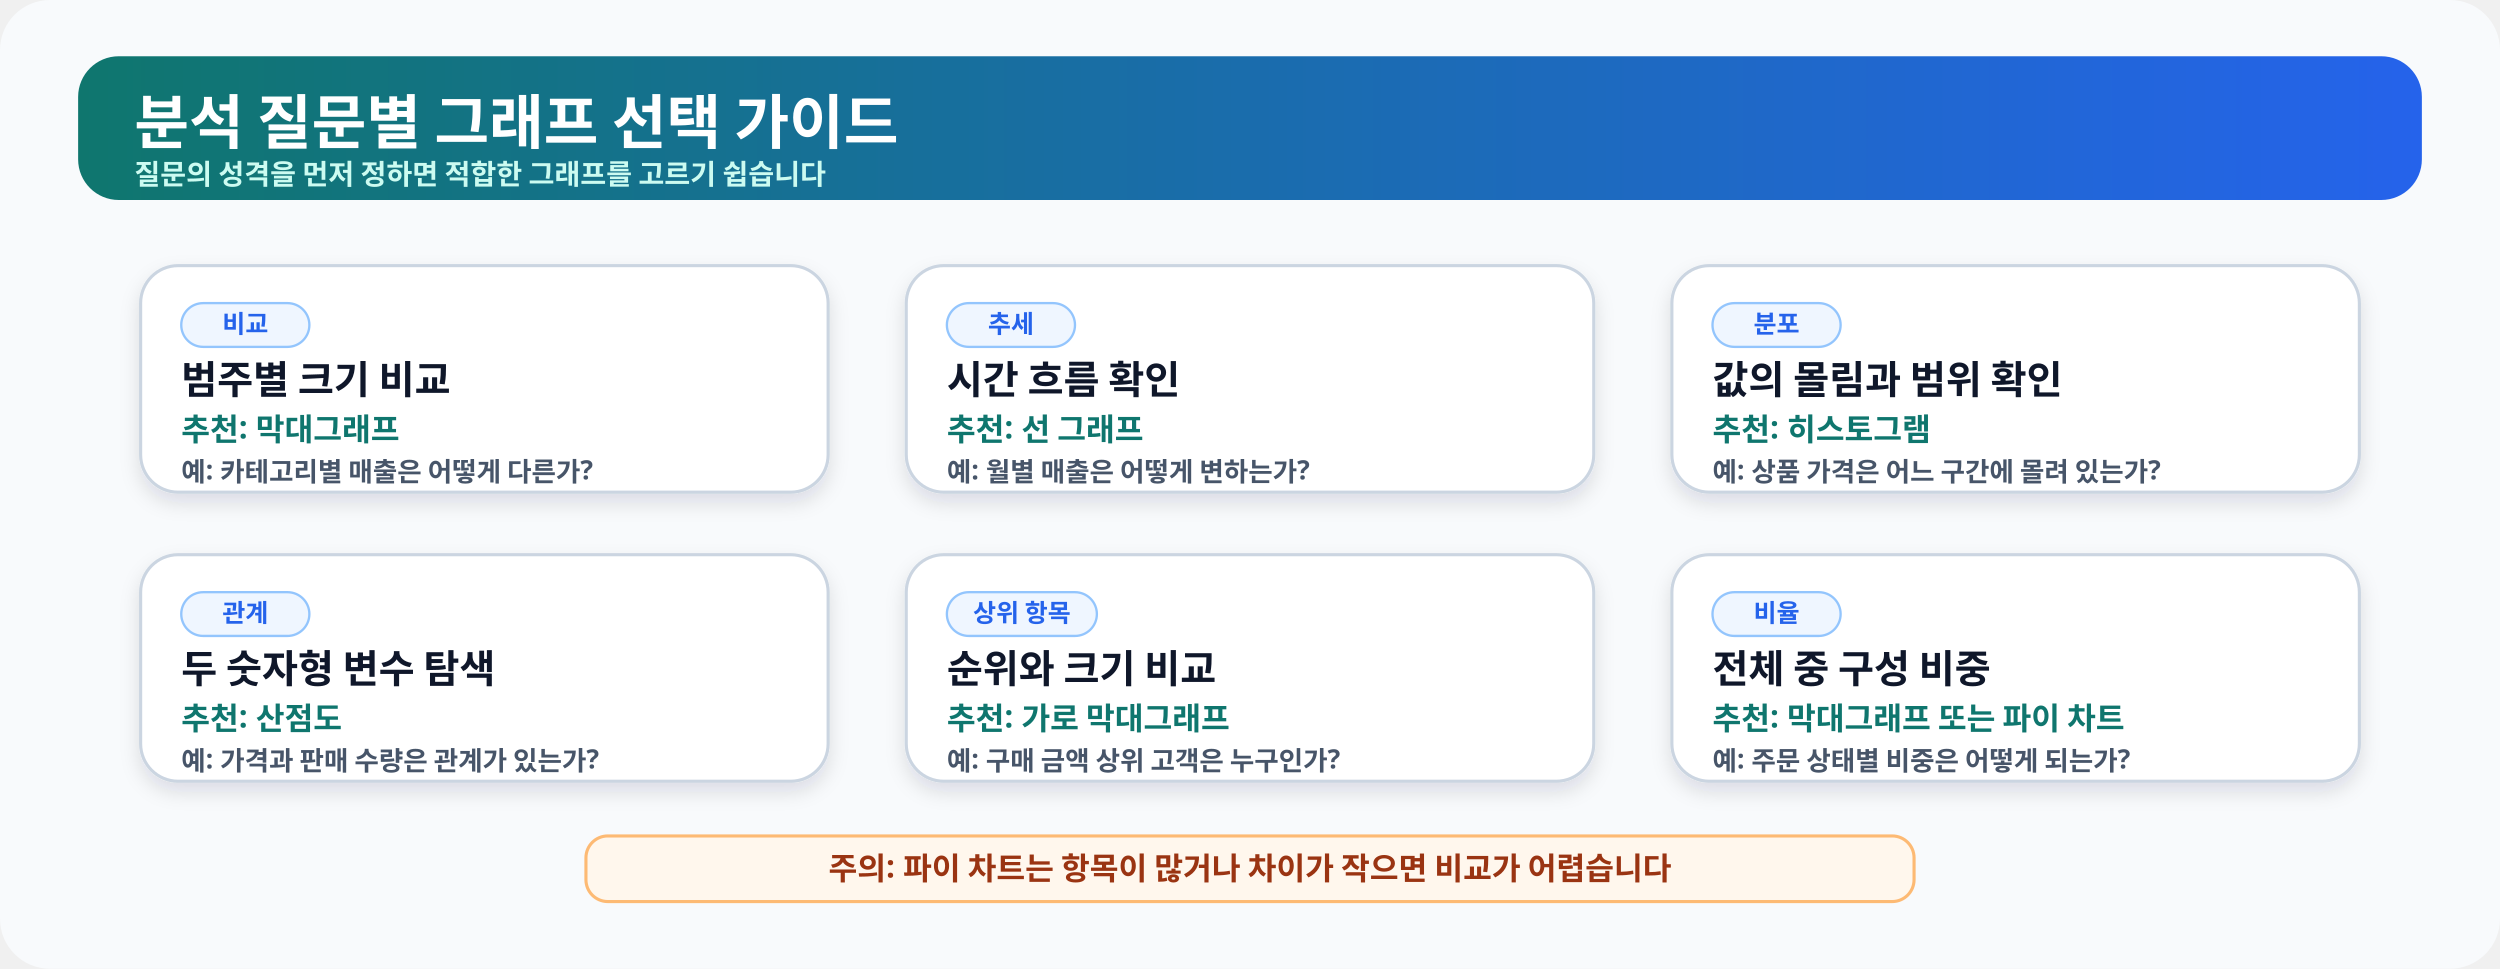
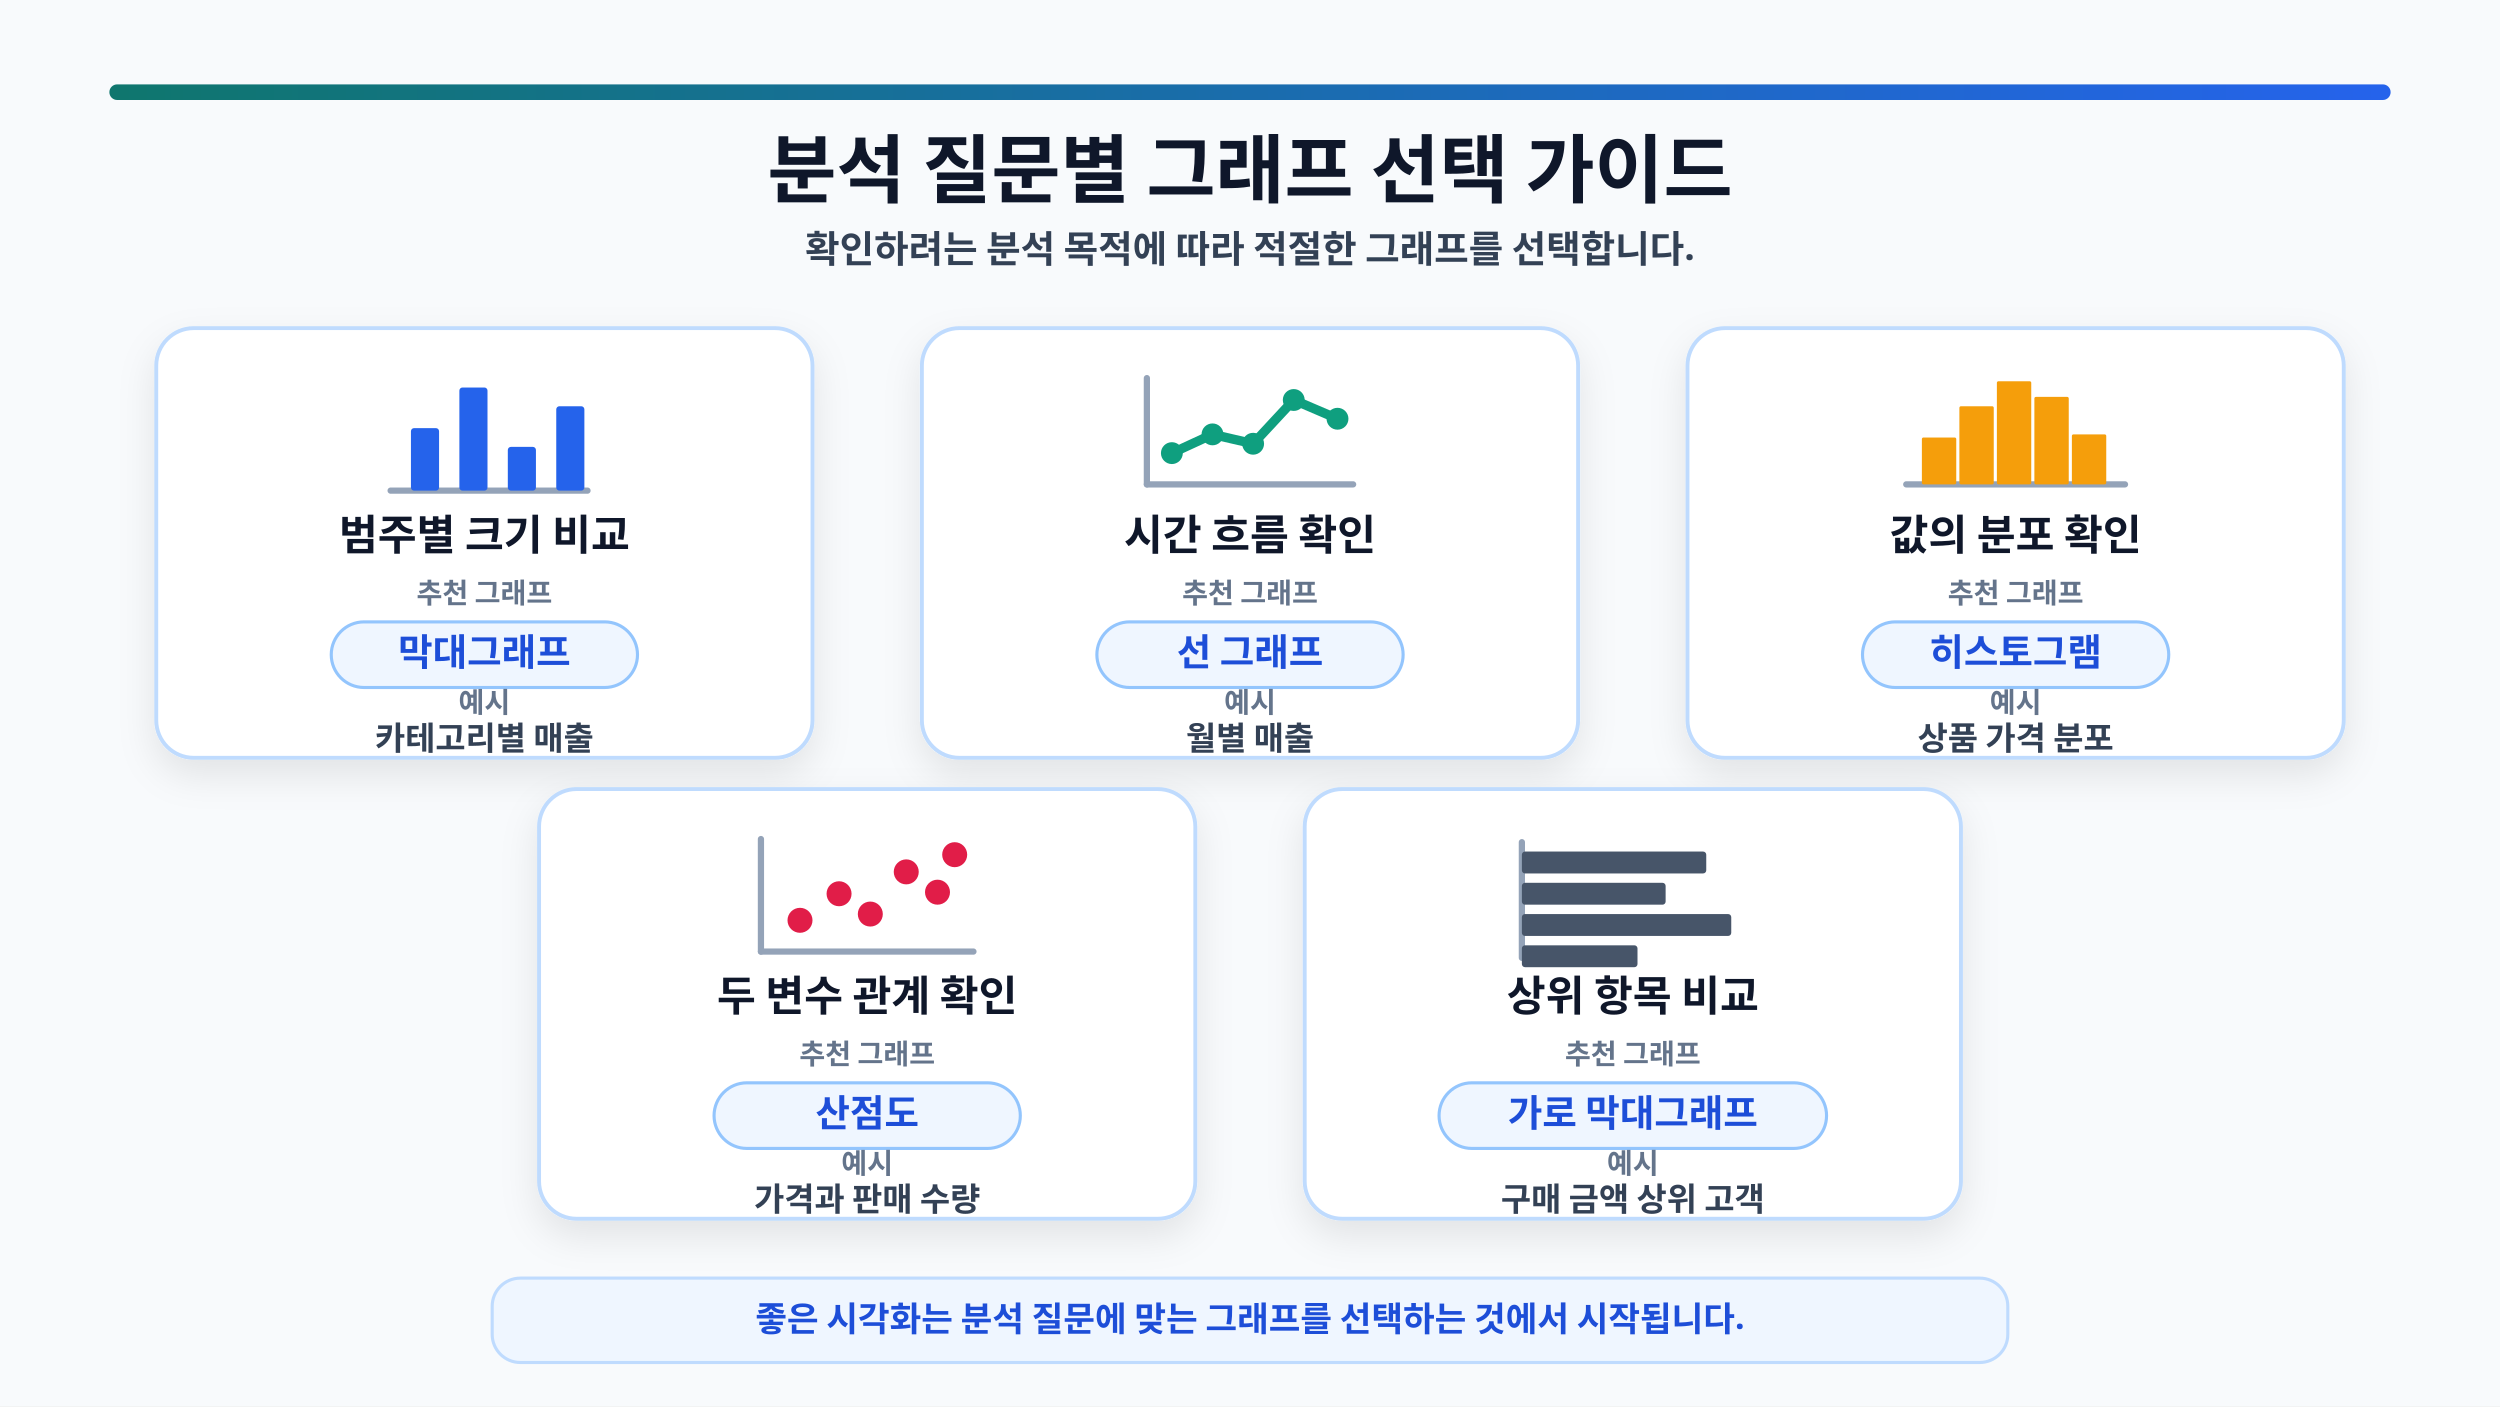
- <svg xmlns="http://www.w3.org/2000/svg" width="1600" height="620" viewBox="0 0 1600 620" role="img" aria-labelledby="title desc">
+ <svg xmlns="http://www.w3.org/2000/svg" width="1600" height="900" viewBox="0 0 1600 900" role="img" aria-labelledby="title desc">
  <defs>
-     <linearGradient id="head" x1="0" x2="1">
+     <linearGradient id="topLine" x1="0" x2="1">
      <stop offset="0%" stop-color="#0f766e" />
      <stop offset="100%" stop-color="#2563eb" />
    </linearGradient>
-     <filter id="shadow" x="-20%" y="-20%" width="140%" height="140%">
-       <feDropShadow dx="0" dy="6" stdDeviation="6" flood-color="#0f172a" flood-opacity="0.12" />
+     <filter id="softShadow" x="-16%" y="-16%" width="132%" height="132%">
+       <feDropShadow dx="0" dy="10" stdDeviation="12" flood-color="#0f172a" flood-opacity="0.09" />
    </filter>
    <style>
-       .bg{fill:#f8fafc}.h{fill:url(#head)} text{font-family:'Pretendard','Noto Sans KR','Apple SD Gothic Neo','Malgun Gothic',sans-serif}
-       .title{font-size:38px;font-weight:800;fill:#fff}.sub{font-size:18px;font-weight:600;fill:#ccfbf1}
-       .card{fill:#fff;stroke:#cbd5e1;stroke-width:2;filter:url(#shadow)}.tag{fill:#eff6ff;stroke:#93c5fd;stroke-width:1.5}.tagText{font-size:16px;font-weight:900;fill:#2563eb}
-       .main{font-size:25px;font-weight:800;fill:#0f172a}.chart{font-size:20px;font-weight:800;fill:#0f766e}.q{font-size:17px;font-weight:650;fill:#475569}.foot{fill:#fff7ed;stroke:#fdba74;stroke-width:2}.ft{font-size:20px;font-weight:800;fill:#9a3412}
+       .bg{fill:#f8fafc}
+       .top{fill:url(#topLine)}
+       text{font-family:'Pretendard','Noto Sans KR','Apple SD Gothic Neo','Malgun Gothic',sans-serif}
+       .title{font-size:48px;font-weight:850;fill:#0f172a}
+       .subtitle{font-size:24px;font-weight:600;fill:#334155}
+       .card{fill:#fff;stroke:#bfdbfe;stroke-width:2.5;filter:url(#softShadow)}
+       .purpose{font-size:27px;font-weight:850;fill:#0f172a}
+       .label{font-size:18px;font-weight:800;fill:#64748b}
+       .badge{fill:#eff6ff;stroke:#93c5fd;stroke-width:2}
+       .badgeText{font-size:24px;font-weight:850;fill:#1d4ed8}
+       .example{font-size:21px;font-weight:700;fill:#334155}
+       .axis{stroke:#94a3b8;stroke-width:4;stroke-linecap:round}
+       .iconBlue{fill:#2563eb}
+       .iconGreen{fill:#0f9f7f}
+       .iconOrange{fill:#f59e0b}
+       .iconPink{fill:#e11d48}
+       .iconSlate{fill:#475569}
+       .line{fill:none;stroke:#0f9f7f;stroke-width:6;stroke-linecap:round;stroke-linejoin:round}
+       .footerBox{fill:#eff6ff;stroke:#bfdbfe;stroke-width:2}
+       .footer{font-size:22px;font-weight:750;fill:#1d4ed8}
    </style>
  </defs>
-   <rect class="bg" width="1600" height="620" rx="32" />
-   <rect class="h" x="50" y="36" width="1500" height="92" rx="26" />
-   <text class="title" x="86" y="92">분석 질문별 그래프 선택 가이드</text>
-   <text class="sub" x="86" y="118">질문의 성격을 먼저 정하면 적합한 그래프를 고르기 쉽습니다</text>
-   <g transform="translate(90 170)">
-     <rect class="card" width="440" height="145" rx="24" />
-     <rect class="tag" x="26" y="24" width="82" height="28" rx="14" />
-     <text class="tagText" x="67" y="43" text-anchor="middle">비교</text>
-     <text class="main" x="26" y="82">범주별 크기 비교</text>
-     <text class="chart" x="26" y="112">추천: 막대그래프</text>
-     <text class="q" x="26" y="138">예: 카테고리별 매출은 어떻게 다른가?</text>
+   <rect class="bg" width="1600" height="900" />
+   <rect class="top" x="70" y="54" width="1460" height="10" rx="5" />
+   <text class="title" x="800" y="126" text-anchor="middle">분석 질문별 그래프 선택 가이드</text>
+   <text class="subtitle" x="800" y="168" text-anchor="middle">확인하려는 분석 목적에 따라 적절한 그래프를 선택합니다.</text>
+   <g transform="translate(100 210)">
+     <rect class="card" width="420" height="275" rx="24" />
+     <g transform="translate(150 22)">
+       <line class="axis" x1="0" y1="82" x2="126" y2="82" />
+       <rect class="iconBlue" x="13" y="42" width="18" height="40" rx="2" />
+       <rect class="iconBlue" x="44" y="16" width="18" height="66" rx="2" />
+       <rect class="iconBlue" x="75" y="54" width="18" height="28" rx="2" />
+       <rect class="iconBlue" x="106" y="28" width="18" height="54" rx="2" />
+     </g>
+     <text class="purpose" x="210" y="142" text-anchor="middle">범주별 크기 비교</text>
+     <text class="label" x="210" y="176" text-anchor="middle">추천 그래프</text>
+     <rect class="badge" x="112" y="188" width="196" height="42" rx="21" />
+     <text class="badgeText" x="210" y="216" text-anchor="middle">막대그래프</text>
+     <text class="label" x="210" y="246" text-anchor="middle">예시</text>
+     <text class="example" x="210" y="270" text-anchor="middle">카테고리별 매출</text>
  </g>
-   <g transform="translate(580 170)">
-     <rect class="card" width="440" height="145" rx="24" />
-     <rect class="tag" x="26" y="24" width="82" height="28" rx="14" />
-     <text class="tagText" x="67" y="43" text-anchor="middle">추세</text>
-     <text class="main" x="26" y="82">시간 흐름 확인</text>
-     <text class="chart" x="26" y="112">추천: 선 그래프</text>
-     <text class="q" x="26" y="138">예: 월별 매출은 어떻게 변하는가?</text>
+   <g transform="translate(590 210)">
+     <rect class="card" width="420" height="275" rx="24" />
+     <g transform="translate(144 22)">
+       <line class="axis" x1="0" y1="78" x2="132" y2="78" />
+       <line class="axis" x1="0" y1="78" x2="0" y2="10" />
+       <polyline class="line" points="16,58 42,46 68,52 94,24 122,36" />
+       <circle class="iconGreen" cx="16" cy="58" r="7" />
+       <circle class="iconGreen" cx="42" cy="46" r="7" />
+       <circle class="iconGreen" cx="68" cy="52" r="7" />
+       <circle class="iconGreen" cx="94" cy="24" r="7" />
+       <circle class="iconGreen" cx="122" cy="36" r="7" />
+     </g>
+     <text class="purpose" x="210" y="142" text-anchor="middle">시간 흐름 확인</text>
+     <text class="label" x="210" y="176" text-anchor="middle">추천 그래프</text>
+     <rect class="badge" x="112" y="188" width="196" height="42" rx="21" />
+     <text class="badgeText" x="210" y="216" text-anchor="middle">선 그래프</text>
+     <text class="label" x="210" y="246" text-anchor="middle">예시</text>
+     <text class="example" x="210" y="270" text-anchor="middle">월별 매출</text>
  </g>
-   <g transform="translate(1070 170)">
-     <rect class="card" width="440" height="145" rx="24" />
-     <rect class="tag" x="26" y="24" width="82" height="28" rx="14" />
-     <text class="tagText" x="67" y="43" text-anchor="middle">분포</text>
-     <text class="main" x="26" y="82">값의 몰림과 범위 확인</text>
-     <text class="chart" x="26" y="112">추천: 히스토그램</text>
-     <text class="q" x="26" y="138">예: 상품 가격은 어느 구간에 몰려 있는가?</text>
+   <g transform="translate(1080 210)">
+     <rect class="card" width="420" height="275" rx="24" />
+     <g transform="translate(140 22)">
+       <line class="axis" x1="0" y1="78" x2="140" y2="78" />
+       <rect class="iconOrange" x="10" y="48" width="22" height="30" rx="1" />
+       <rect class="iconOrange" x="34" y="28" width="22" height="50" rx="1" />
+       <rect class="iconOrange" x="58" y="12" width="22" height="66" rx="1" />
+       <rect class="iconOrange" x="82" y="22" width="22" height="56" rx="1" />
+       <rect class="iconOrange" x="106" y="46" width="22" height="32" rx="1" />
+     </g>
+     <text class="purpose" x="210" y="142" text-anchor="middle">값의 분포 확인</text>
+     <text class="label" x="210" y="176" text-anchor="middle">추천 그래프</text>
+     <rect class="badge" x="112" y="188" width="196" height="42" rx="21" />
+     <text class="badgeText" x="210" y="216" text-anchor="middle">히스토그램</text>
+     <text class="label" x="210" y="246" text-anchor="middle">예시</text>
+     <text class="example" x="210" y="270" text-anchor="middle">상품 가격 분포</text>
  </g>
-   <g transform="translate(90 355)">
-     <rect class="card" width="440" height="145" rx="24" />
-     <rect class="tag" x="26" y="24" width="82" height="28" rx="14" />
-     <text class="tagText" x="67" y="43" text-anchor="middle">관계</text>
-     <text class="main" x="26" y="82">두 숫자형 변수 탐색</text>
-     <text class="chart" x="26" y="112">추천: 산점도</text>
-     <text class="q" x="26" y="138">예: 가격과 판매 수량은 관계가 있는가?</text>
+   <g transform="translate(345 505)">
+     <rect class="card" width="420" height="275" rx="24" />
+     <g transform="translate(142 22)">
+       <line class="axis" x1="0" y1="82" x2="136" y2="82" />
+       <line class="axis" x1="0" y1="82" x2="0" y2="10" />
+       <circle class="iconPink" cx="25" cy="62" r="8" />
+       <circle class="iconPink" cx="50" cy="45" r="8" />
+       <circle class="iconPink" cx="70" cy="58" r="8" />
+       <circle class="iconPink" cx="93" cy="31" r="8" />
+       <circle class="iconPink" cx="113" cy="44" r="8" />
+       <circle class="iconPink" cx="124" cy="20" r="8" />
+     </g>
+     <text class="purpose" x="210" y="142" text-anchor="middle">두 변수 관계 확인</text>
+     <text class="label" x="210" y="176" text-anchor="middle">추천 그래프</text>
+     <rect class="badge" x="112" y="188" width="196" height="42" rx="21" />
+     <text class="badgeText" x="210" y="216" text-anchor="middle">산점도</text>
+     <text class="label" x="210" y="246" text-anchor="middle">예시</text>
+     <text class="example" x="210" y="270" text-anchor="middle">가격과 판매 수량</text>
  </g>
-   <g transform="translate(580 355)">
-     <rect class="card" width="440" height="145" rx="24" />
-     <rect class="tag" x="26" y="24" width="96" height="28" rx="14" />
-     <text class="tagText" x="74" y="43" text-anchor="middle">상위 항목</text>
-     <text class="main" x="26" y="82">순위와 크기 비교</text>
-     <text class="chart" x="26" y="112">추천: 가로 막대그래프</text>
-     <text class="q" x="26" y="138">예: 구매 금액 상위 고객은 누구인가?</text>
+   <g transform="translate(835 505)">
+     <rect class="card" width="420" height="275" rx="24" />
+     <g transform="translate(139 22)">
+       <line class="axis" x1="0" y1="12" x2="0" y2="86" />
+       <rect class="iconSlate" x="0" y="18" width="118" height="14" rx="2" />
+       <rect class="iconSlate" x="0" y="38" width="92" height="14" rx="2" />
+       <rect class="iconSlate" x="0" y="58" width="134" height="14" rx="2" />
+       <rect class="iconSlate" x="0" y="78" width="74" height="14" rx="2" />
+     </g>
+     <text class="purpose" x="210" y="142" text-anchor="middle">상위 항목 비교</text>
+     <text class="label" x="210" y="176" text-anchor="middle">추천 그래프</text>
+     <rect class="badge" x="86" y="188" width="248" height="42" rx="21" />
+     <text class="badgeText" x="210" y="216" text-anchor="middle">가로 막대그래프</text>
+     <text class="label" x="210" y="246" text-anchor="middle">예시</text>
+     <text class="example" x="210" y="270" text-anchor="middle">구매 금액 상위 고객</text>
  </g>
-   <g transform="translate(1070 355)">
-     <rect class="card" width="440" height="145" rx="24" />
-     <rect class="tag" x="26" y="24" width="82" height="28" rx="14" />
-     <text class="tagText" x="67" y="43" text-anchor="middle">비율</text>
-     <text class="main" x="26" y="82">전체 중 구성 비중</text>
-     <text class="chart" x="26" y="112">추천: 막대그래프 또는 파이 차트</text>
-     <text class="q" x="26" y="138">예: 주문 상태별 비중은 어떻게 되는가?</text>
-   </g>
-   <rect class="foot" x="375" y="535" width="850" height="42" rx="14" />
-   <text class="ft" x="800" y="563" text-anchor="middle">주의: 파이 차트는 항목이 많거나 차이가 작으면 비교가 어렵습니다</text>
+   <rect class="footerBox" x="315" y="818" width="970" height="54" rx="18" />
+   <text class="footer" x="800" y="852" text-anchor="middle">좋은 시각화는 분석 질문에 맞는 그래프를 선택하는 것에서 시작됩니다.</text>
</svg>
